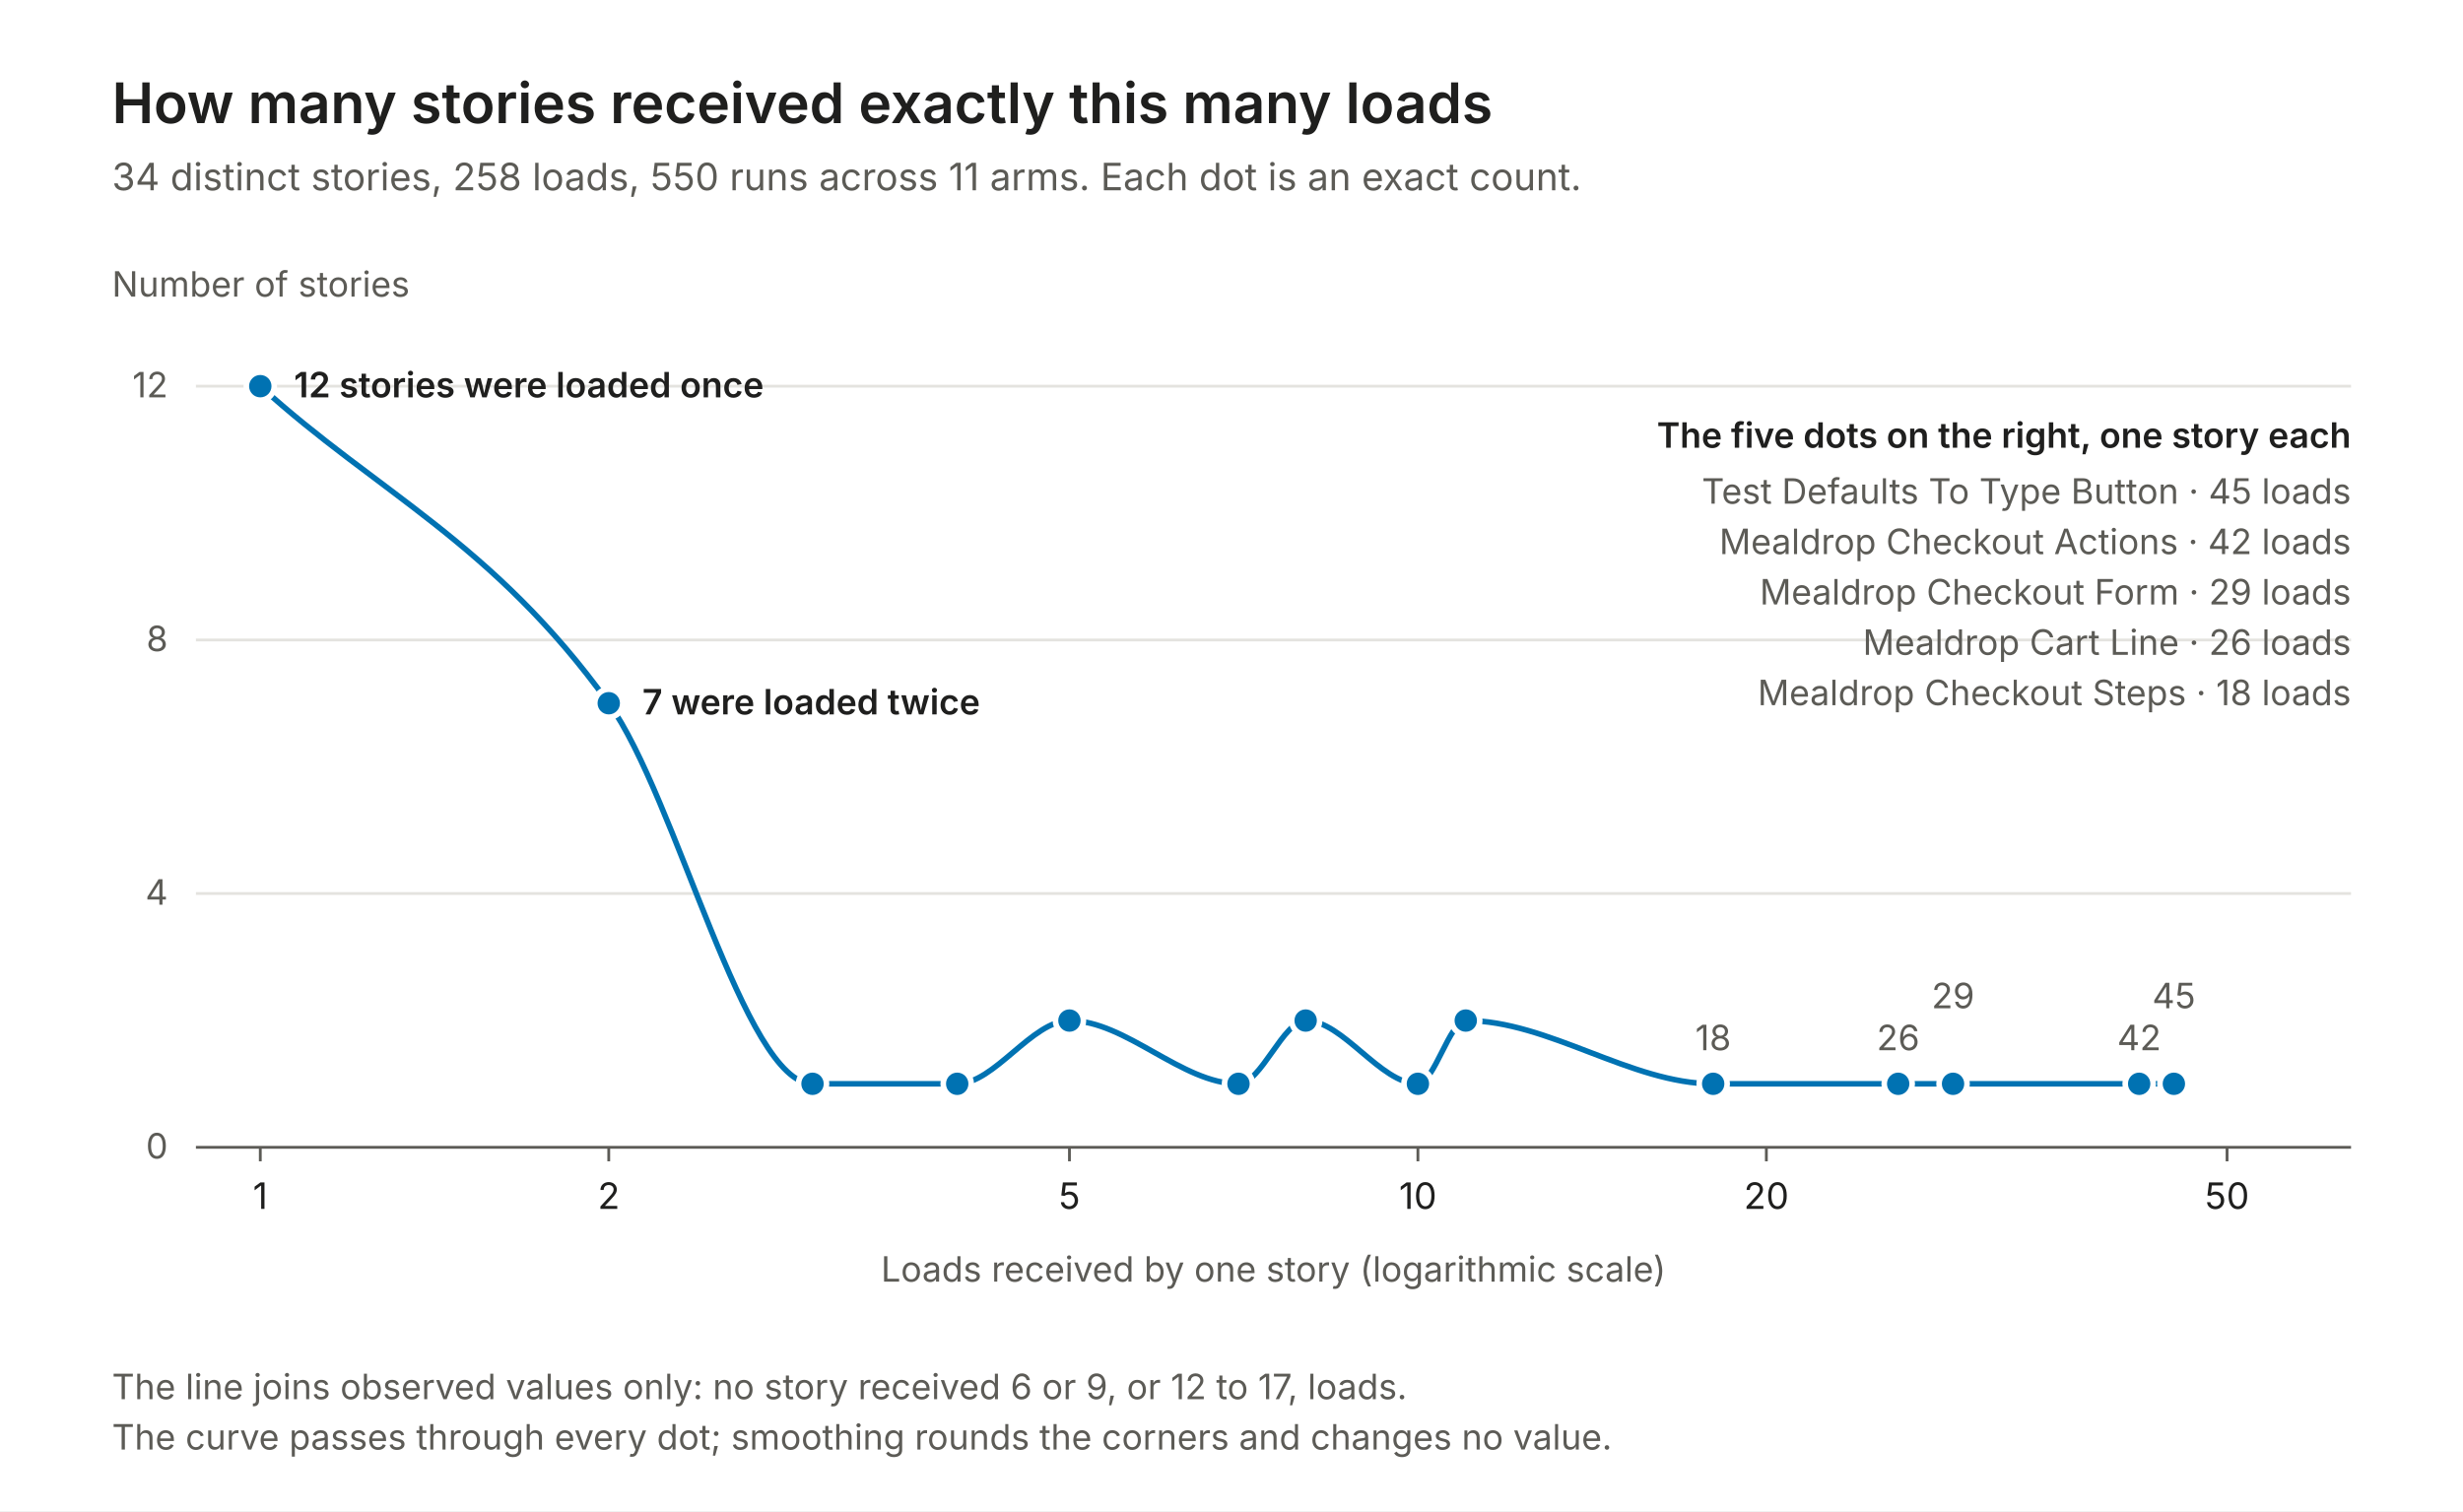
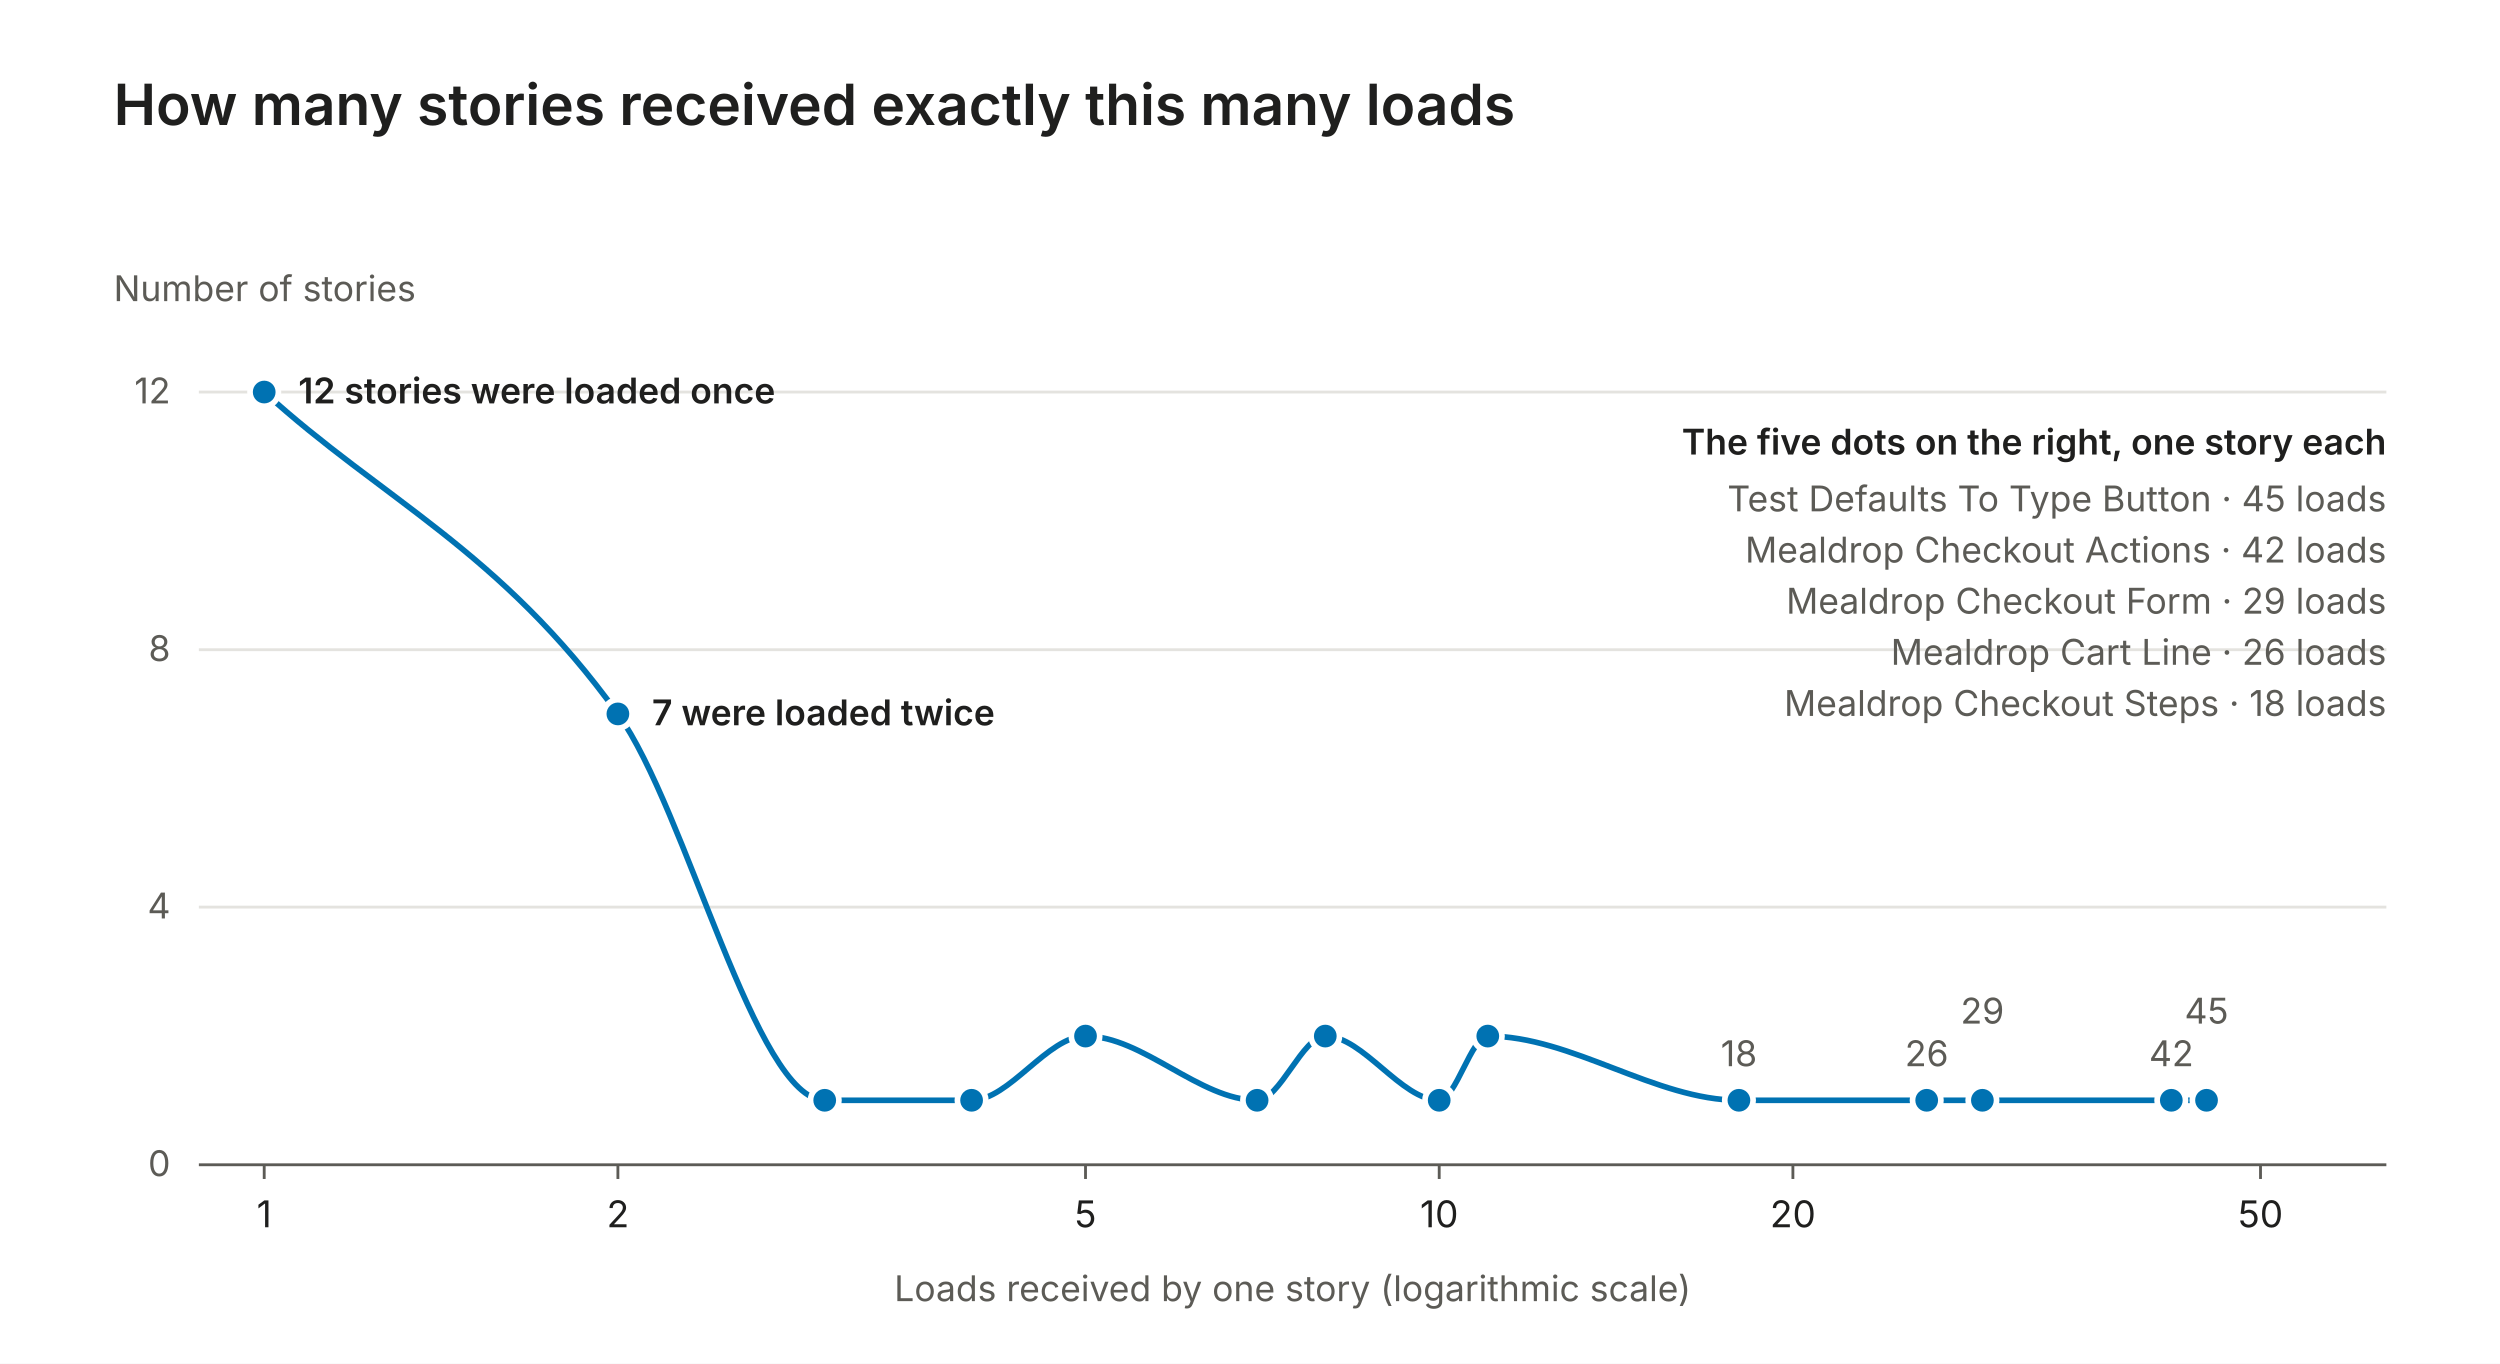
- <svg xmlns="http://www.w3.org/2000/svg" viewBox="0 0 880 540" width="880" height="540" font-family="Inter, 'Helvetica Neue', Arial, sans-serif" role="img">
-   <rect id="background" width="880" height="540" fill="#ffffff" />
+ <svg xmlns="http://www.w3.org/2000/svg" viewBox="0 0 880 480" width="880" height="480" font-family="Inter, 'Helvetica Neue', Arial, sans-serif" role="img">
+   <rect id="background" width="880" height="480" fill="#ffffff" />
  <text id="title" x="40" y="44" font-size="20" font-weight="600" fill="#1f1f1e">How many stories received exactly this many loads</text>
-   <text id="subtitle" x="40" y="68" font-size="13.5" fill="#5c5b56">34 distinct stories, 258 loads, 550 runs across 11 arms. Each dot is an exact count.</text>
  <text id="y-title" x="40" y="106" font-size="12.5" fill="#5c5b56">Number of stories</text>
  <g id="grid" stroke="#e4e3df" stroke-width="1">
    <line x1="70" y1="319.3" x2="840" y2="319.3" />
    <line x1="70" y1="228.7" x2="840" y2="228.7" />
    <line x1="70" y1="138.0" x2="840" y2="138.0" />
  </g>
  <g id="y-ticks" font-size="12.5" fill="#5c5b56" text-anchor="end">
    <text x="60" y="414.0">0</text>
    <text x="60" y="323.3">4</text>
    <text x="60" y="232.7">8</text>
    <text x="60" y="142.0">12</text>
  </g>
  <line id="baseline" x1="70" y1="410" x2="840" y2="410" stroke="#5c5b56" stroke-width="1" />
  <g id="x-ticks" font-size="13" fill="#1f1f1e" text-anchor="middle" stroke="none">
    <line x1="93.0" y1="410" x2="93.0" y2="415" stroke="#5c5b56" stroke-width="1" />
    <text x="93.0" y="432">1</text>
    <line x1="217.5" y1="410" x2="217.5" y2="415" stroke="#5c5b56" stroke-width="1" />
    <text x="217.5" y="432">2</text>
    <line x1="382.1" y1="410" x2="382.1" y2="415" stroke="#5c5b56" stroke-width="1" />
    <text x="382.1" y="432">5</text>
    <line x1="506.6" y1="410" x2="506.6" y2="415" stroke="#5c5b56" stroke-width="1" />
    <text x="506.6" y="432">10</text>
    <line x1="631.1" y1="410" x2="631.1" y2="415" stroke="#5c5b56" stroke-width="1" />
    <text x="631.1" y="432">20</text>
    <line x1="795.7" y1="410" x2="795.7" y2="415" stroke="#5c5b56" stroke-width="1" />
    <text x="795.7" y="432">50</text>
  </g>
  <text id="x-title" x="455.0" y="458" font-size="12.5" fill="#5c5b56" text-anchor="middle">Loads received by one story (logarithmic scale)</text>
  <path id="curve" d="M93.0,138.0 C134.5,175.8 176.0,193.7 217.5,251.3 C241.7,285.0 266.0,387.3 290.3,387.3 C307.5,387.3 324.7,387.3 342.0,387.3 C355.3,387.3 368.7,364.7 382.1,364.7 C402.2,364.7 422.3,387.3 442.5,387.3 C450.5,387.3 458.5,364.7 466.5,364.7 C479.8,364.7 493.2,387.3 506.6,387.3 C512.3,387.3 518.0,364.7 523.7,364.7 C553.2,364.7 582.7,387.3 612.1,387.3 C634.2,387.3 656.2,387.3 678.2,387.3 C684.7,387.3 691.3,387.3 697.8,387.3 C720.0,387.3 742.2,387.3 764.3,387.3 C768.5,387.3 772.6,387.3 776.7,387.3" fill="none" stroke="#0072B2" stroke-width="2" stroke-linecap="round" stroke-linejoin="round" />
  <g id="dots" fill="#0072B2" stroke="#ffffff" stroke-width="2">
    <circle id="dot-1" cx="93.0" cy="138.0" r="5" />
    <circle id="dot-2" cx="217.5" cy="251.3" r="5" />
    <circle id="dot-3" cx="290.3" cy="387.3" r="5" />
    <circle id="dot-4" cx="342.0" cy="387.3" r="5" />
    <circle id="dot-5" cx="382.1" cy="364.7" r="5" />
    <circle id="dot-7" cx="442.5" cy="387.3" r="5" />
    <circle id="dot-8" cx="466.5" cy="364.7" r="5" />
    <circle id="dot-10" cx="506.6" cy="387.3" r="5" />
    <circle id="dot-11" cx="523.7" cy="364.7" r="5" />
    <circle id="dot-18" cx="612.1" cy="387.3" r="5" />
    <circle id="dot-26" cx="678.2" cy="387.3" r="5" />
    <circle id="dot-29" cx="697.8" cy="387.3" r="5" />
    <circle id="dot-42" cx="764.3" cy="387.3" r="5" />
    <circle id="dot-45" cx="776.7" cy="387.3" r="5" />
  </g>
  <g id="point-labels" font-size="12.5" fill="#1f1f1e">
    <text x="105.0" y="142.0" font-weight="600">12 stories were loaded once</text>
    <text x="229.5" y="255.3" font-weight="600">7 were loaded twice</text>
    <text x="612.1" y="375.3" text-anchor="middle" fill="#5c5b56">18</text>
    <text x="678.2" y="375.3" text-anchor="middle" fill="#5c5b56">26</text>
    <text x="697.8" y="360.3" text-anchor="middle" fill="#5c5b56">29</text>
    <text x="764.3" y="375.3" text-anchor="middle" fill="#5c5b56">42</text>
    <text x="776.7" y="360.3" text-anchor="middle" fill="#5c5b56">45</text>
  </g>
  <g id="most-loaded" text-anchor="end">
    <text x="840" y="160" font-size="12.5" font-weight="600" fill="#1f1f1e">The five dots on the right, one story each</text>
    <text x="840" y="180" font-size="12.5" fill="#5c5b56">Test Defaults To Type Button · 45 loads</text>
    <text x="840" y="198" font-size="12.5" fill="#5c5b56">Mealdrop Checkout Actions · 42 loads</text>
    <text x="840" y="216" font-size="12.5" fill="#5c5b56">Mealdrop Checkout Form · 29 loads</text>
    <text x="840" y="234" font-size="12.5" fill="#5c5b56">Mealdrop Cart Line · 26 loads</text>
    <text x="840" y="252" font-size="12.5" fill="#5c5b56">Mealdrop Checkout Steps · 18 loads</text>
  </g>
-   <g id="note" font-size="12.5" fill="#5c5b56">
-     <text x="40" y="500">The line joins observed values only: no story received 6 or 9, or 12 to 17, loads.</text>
-     <text x="40" y="518">The curve passes through every dot; smoothing rounds the corners and changes no value.</text>
-   </g>
</svg>
